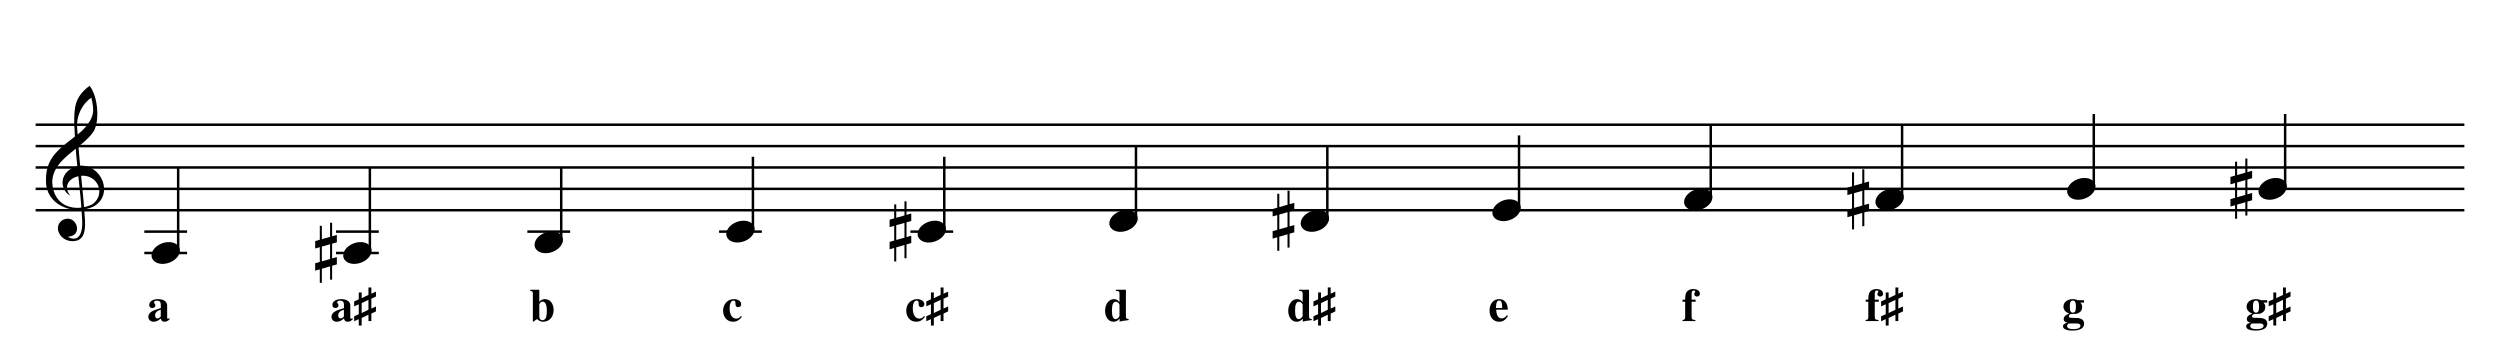
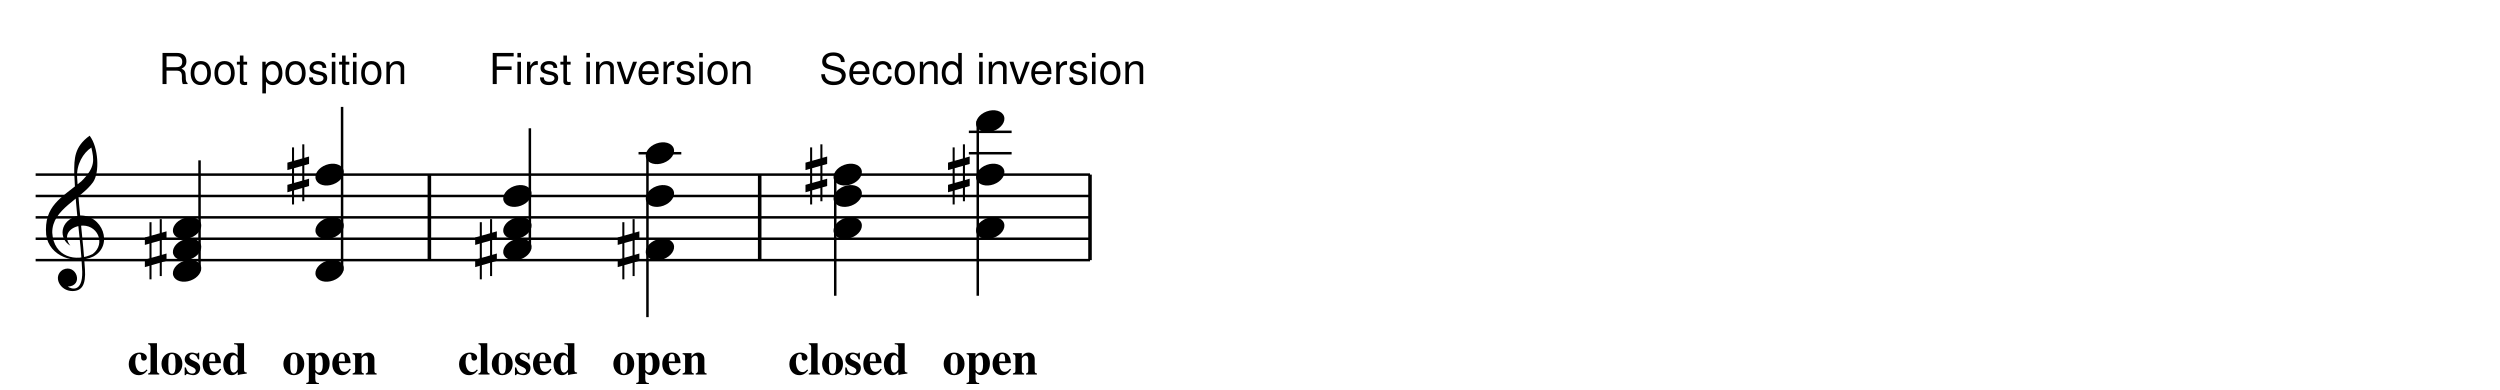
- <svg xmlns="http://www.w3.org/2000/svg" xmlns:xlink="http://www.w3.org/1999/xlink" version="1.1" color="black" width="701.60px" height="94.30px">
+ <svg xmlns="http://www.w3.org/2000/svg" xmlns:xlink="http://www.w3.org/1999/xlink" version="1.1" color="black" width="701.60px" height="109.30px">
  <style type="text/css">
.fill {fill: currentColor}
.stroke {stroke: currentColor; fill: none}
text{white-space: pre}
</style>
  <g stroke-width="0.70">
-     <path d="m10.00 59.00  h681.60  M10.00 53.00  h681.60  M10.00 47.00  h681.60  M10.00 41.00  h681.60  M10.00 35.00  h681.60  " class="stroke" />
+     <path class="stroke" stroke-width="1" d="M120.50 73.00v-24.00" />
+     <path class="stroke" stroke-width="1" d="M213.20 73.00v-24.00" />
+     <path class="stroke" stroke-width="1" d="M305.90 73.00v-24.00" />
+     <path d="m10.00 73.00  h295.90  M10.00 67.00  h295.90  M10.00 61.00  h295.90  M10.00 55.00  h295.90  M10.00 49.00  h295.90  " class="stroke" />
+   </g>
+   <g stroke-width="0.70" style="font:12.00px Helvetica">
+     <text x="44.50" y="23.60">Root position</text>
+     <text x="137.20" y="23.60">First inversion</text>
+     <text x="229.90" y="23.60">Second inversion</text>
  </g>
  <g stroke-width="0.70" style="font:bold 13.00px Times">
-     <text x="41.30" y="90.10">a</text>
-     <text x="92.70" y="90.10">a♯</text>
-     <text x="148.60" y="90.10">b</text>
-     <text x="202.60" y="90.10">c</text>
-     <text x="254.00" y="90.10">c♯</text>
-     <text x="309.80" y="90.10">d</text>
-     <text x="361.20" y="90.10">d♯</text>
-     <text x="417.70" y="90.10">e</text>
-     <text x="472.00" y="90.10">f</text>
-     <text x="523.40" y="90.10">f♯</text>
-     <text x="578.60" y="90.10">g</text>
-     <text x="630.00" y="90.10">g♯</text>
+     <text x="35.80" y="105.10">closed</text>
+     <text x="79.20" y="105.10">open</text>
+     <text x="128.50" y="105.10">closed</text>
+     <text x="171.80" y="105.10">open</text>
+     <text x="221.20" y="105.10">closed</text>
+     <text x="264.50" y="105.10">open</text>
    <defs>
      <path id="utclef" class="fill" d="m-50 -90  c-72 -41 -72 -158 52 -188  150 -10 220 188 90 256  -114 52 -275 0 -293 -136  -15 -181 93 -229 220 -334  88 -87 79 -133 62 -210  -51 33 -94 105 -89 186  17 267 36 374 49 574  6 96 -19 134 -77 135  -80 1 -126 -93 -61 -133  85 -41 133 101 31 105  23 17 92 37 90 -92  -10 -223 -39 -342 -50 -617  0 -90 0 -162 96 -232  56 72 63 230 22 289  -74 106 -257 168 -255 316  9 153 148 185 252 133  86 -65 29 -192 -80 -176  -71 12 -105 67 -59 124" />
      <use id="tclef" transform="translate(0,6) scale(0.045)" xlink:href="#utclef" />
    </defs>
-     <use x="22.00" y="53.00" xlink:href="#tclef" />
-     <defs>
-       <path id="hl" class="stroke" d="m-6 0h12" />
-     </defs>
-     <use x="46.50" y="65.00" xlink:href="#hl" />
-     <use x="46.50" y="71.00" xlink:href="#hl" />
+     <use x="22.00" y="67.00" xlink:href="#tclef" />
    <defs>
      <ellipse id="hd" rx="4.1" ry="2.9" transform="rotate(-20)" class="fill" />
    </defs>
-     <use x="46.50" y="71.00" xlink:href="#hd" />
-     <path d="M50.00 71.00v-24.00" class="stroke" />
-     <use x="100.30" y="65.00" xlink:href="#hl" />
-     <use x="100.30" y="71.00" xlink:href="#hl" />
-     <use x="100.30" y="71.00" xlink:href="#hd" />
+     <use x="52.50" y="76.00" xlink:href="#hd" />
+     <path d="M56.00 76.00v-31.00" class="stroke" />
+     <use x="52.50" y="70.00" xlink:href="#hd" />
    <defs>
      <path id="usharp" class="fill" d="  m136 -702  v890  h32  v-890  m128 840  h32  v-888  h-32  m-232 286  v116  l338 -96  v-116  m-338 442  v116  l338 -98  v-114" />
      <use id="sh0" transform="translate(-4,5) scale(0.018)" xlink:href="#usharp" />
    </defs>
-     <use x="91.30" y="71.00" xlink:href="#sh0" />
-     <path d="M103.80 71.00v-24.00" class="stroke" />
-     <use x="154.00" y="65.00" xlink:href="#hl" />
-     <use x="154.00" y="68.00" xlink:href="#hd" />
-     <path d="M157.50 68.00v-21.00" class="stroke" />
-     <use x="207.80" y="65.00" xlink:href="#hl" />
-     <use x="207.80" y="65.00" xlink:href="#hd" />
-     <path d="M211.30 65.00v-21.00" class="stroke" />
-     <use x="261.50" y="65.00" xlink:href="#hl" />
-     <use x="261.50" y="65.00" xlink:href="#hd" />
-     <use x="252.50" y="65.00" xlink:href="#sh0" />
-     <path d="M265.00 65.00v-21.00" class="stroke" />
-     <use x="315.30" y="62.00" xlink:href="#hd" />
-     <path d="M318.80 62.00v-21.00" class="stroke" />
-     <use x="369.00" y="62.00" xlink:href="#hd" />
-     <use x="360.00" y="62.00" xlink:href="#sh0" />
-     <path d="M372.50 62.00v-21.00" class="stroke" />
-     <use x="422.80" y="59.00" xlink:href="#hd" />
-     <path d="M426.30 59.00v-21.00" class="stroke" />
-     <use x="476.60" y="56.00" xlink:href="#hd" />
-     <path d="M480.10 56.00v-21.00" class="stroke" />
-     <use x="530.30" y="56.00" xlink:href="#hd" />
-     <use x="521.30" y="56.00" xlink:href="#sh0" />
-     <path d="M533.80 56.00v-21.00" class="stroke" />
-     <use x="584.10" y="53.00" xlink:href="#hd" />
-     <path d="M587.60 53.00v-21.00" class="stroke" />
-     <use x="637.80" y="53.00" xlink:href="#hd" />
-     <use x="628.80" y="53.00" xlink:href="#sh0" />
-     <path d="M641.30 53.00v-21.00" class="stroke" />
+     <use x="43.50" y="70.00" xlink:href="#sh0" />
+     <use x="52.50" y="64.00" xlink:href="#hd" />
+     <use x="92.50" y="76.00" xlink:href="#hd" />
+     <path d="M96.00 76.00v-46.00" class="stroke" />
+     <use x="92.50" y="64.00" xlink:href="#hd" />
+     <use x="92.50" y="49.00" xlink:href="#hd" />
+     <use x="83.50" y="49.00" xlink:href="#sh0" />
+     <use x="145.20" y="70.00" xlink:href="#hd" />
+     <use x="136.20" y="70.00" xlink:href="#sh0" />
+     <path d="M148.70 70.00v-34.00" class="stroke" />
+     <use x="145.20" y="64.00" xlink:href="#hd" />
+     <use x="145.20" y="55.00" xlink:href="#hd" />
+     <defs>
+       <path id="hl" class="stroke" d="m-6 0h12" />
+     </defs>
+     <use x="185.20" y="43.00" xlink:href="#hl" />
+     <use x="185.20" y="43.00" xlink:href="#hd" />
+     <path d="M181.70 43.00v46.00" class="stroke" />
+     <use x="185.20" y="70.00" xlink:href="#hd" />
+     <use x="176.20" y="70.00" xlink:href="#sh0" />
+     <use x="185.20" y="55.00" xlink:href="#hd" />
+     <use x="237.90" y="49.00" xlink:href="#hd" />
+     <use x="228.90" y="49.00" xlink:href="#sh0" />
+     <path d="M234.40 49.00v34.00" class="stroke" />
+     <use x="237.90" y="64.00" xlink:href="#hd" />
+     <use x="237.90" y="55.00" xlink:href="#hd" />
+     <use x="277.90" y="43.00" xlink:href="#hl" />
+     <use x="277.90" y="37.00" xlink:href="#hl" />
+     <use x="277.90" y="34.00" xlink:href="#hd" />
+     <path d="M274.40 34.00v49.00" class="stroke" />
+     <use x="277.90" y="64.00" xlink:href="#hd" />
+     <use x="277.90" y="49.00" xlink:href="#hd" />
+     <use x="268.90" y="49.00" xlink:href="#sh0" />
  </g>
</svg>
